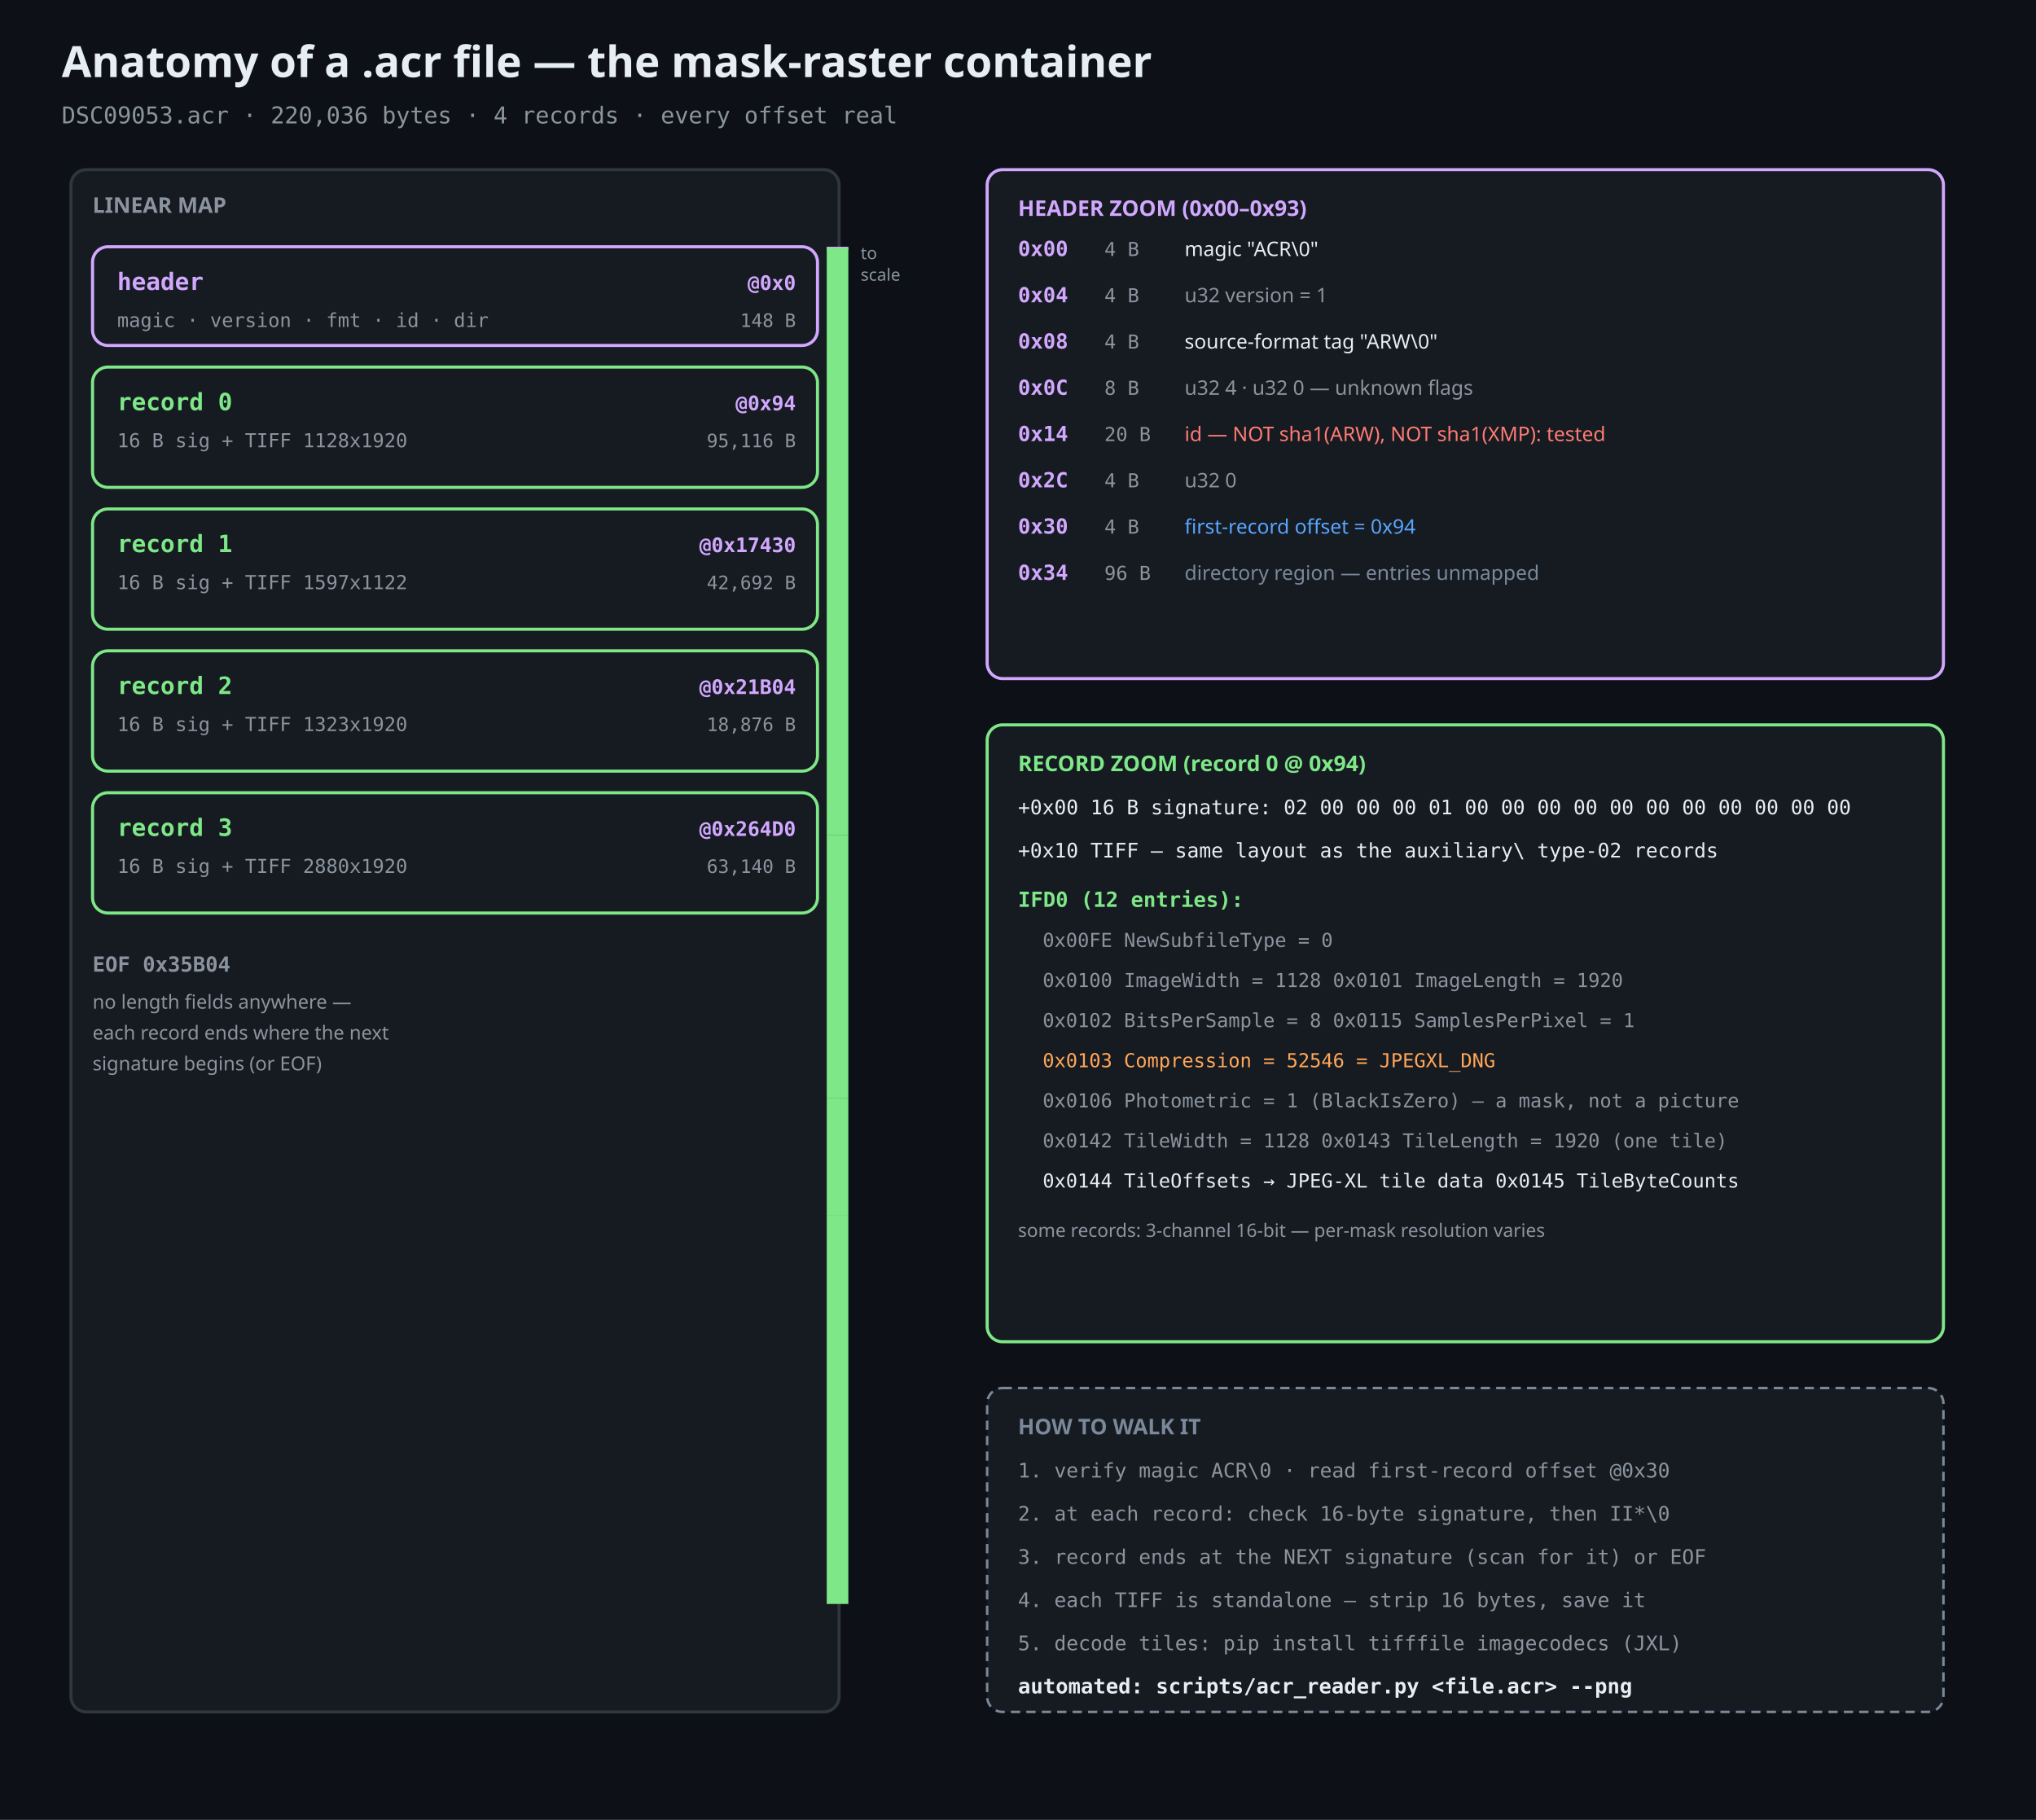
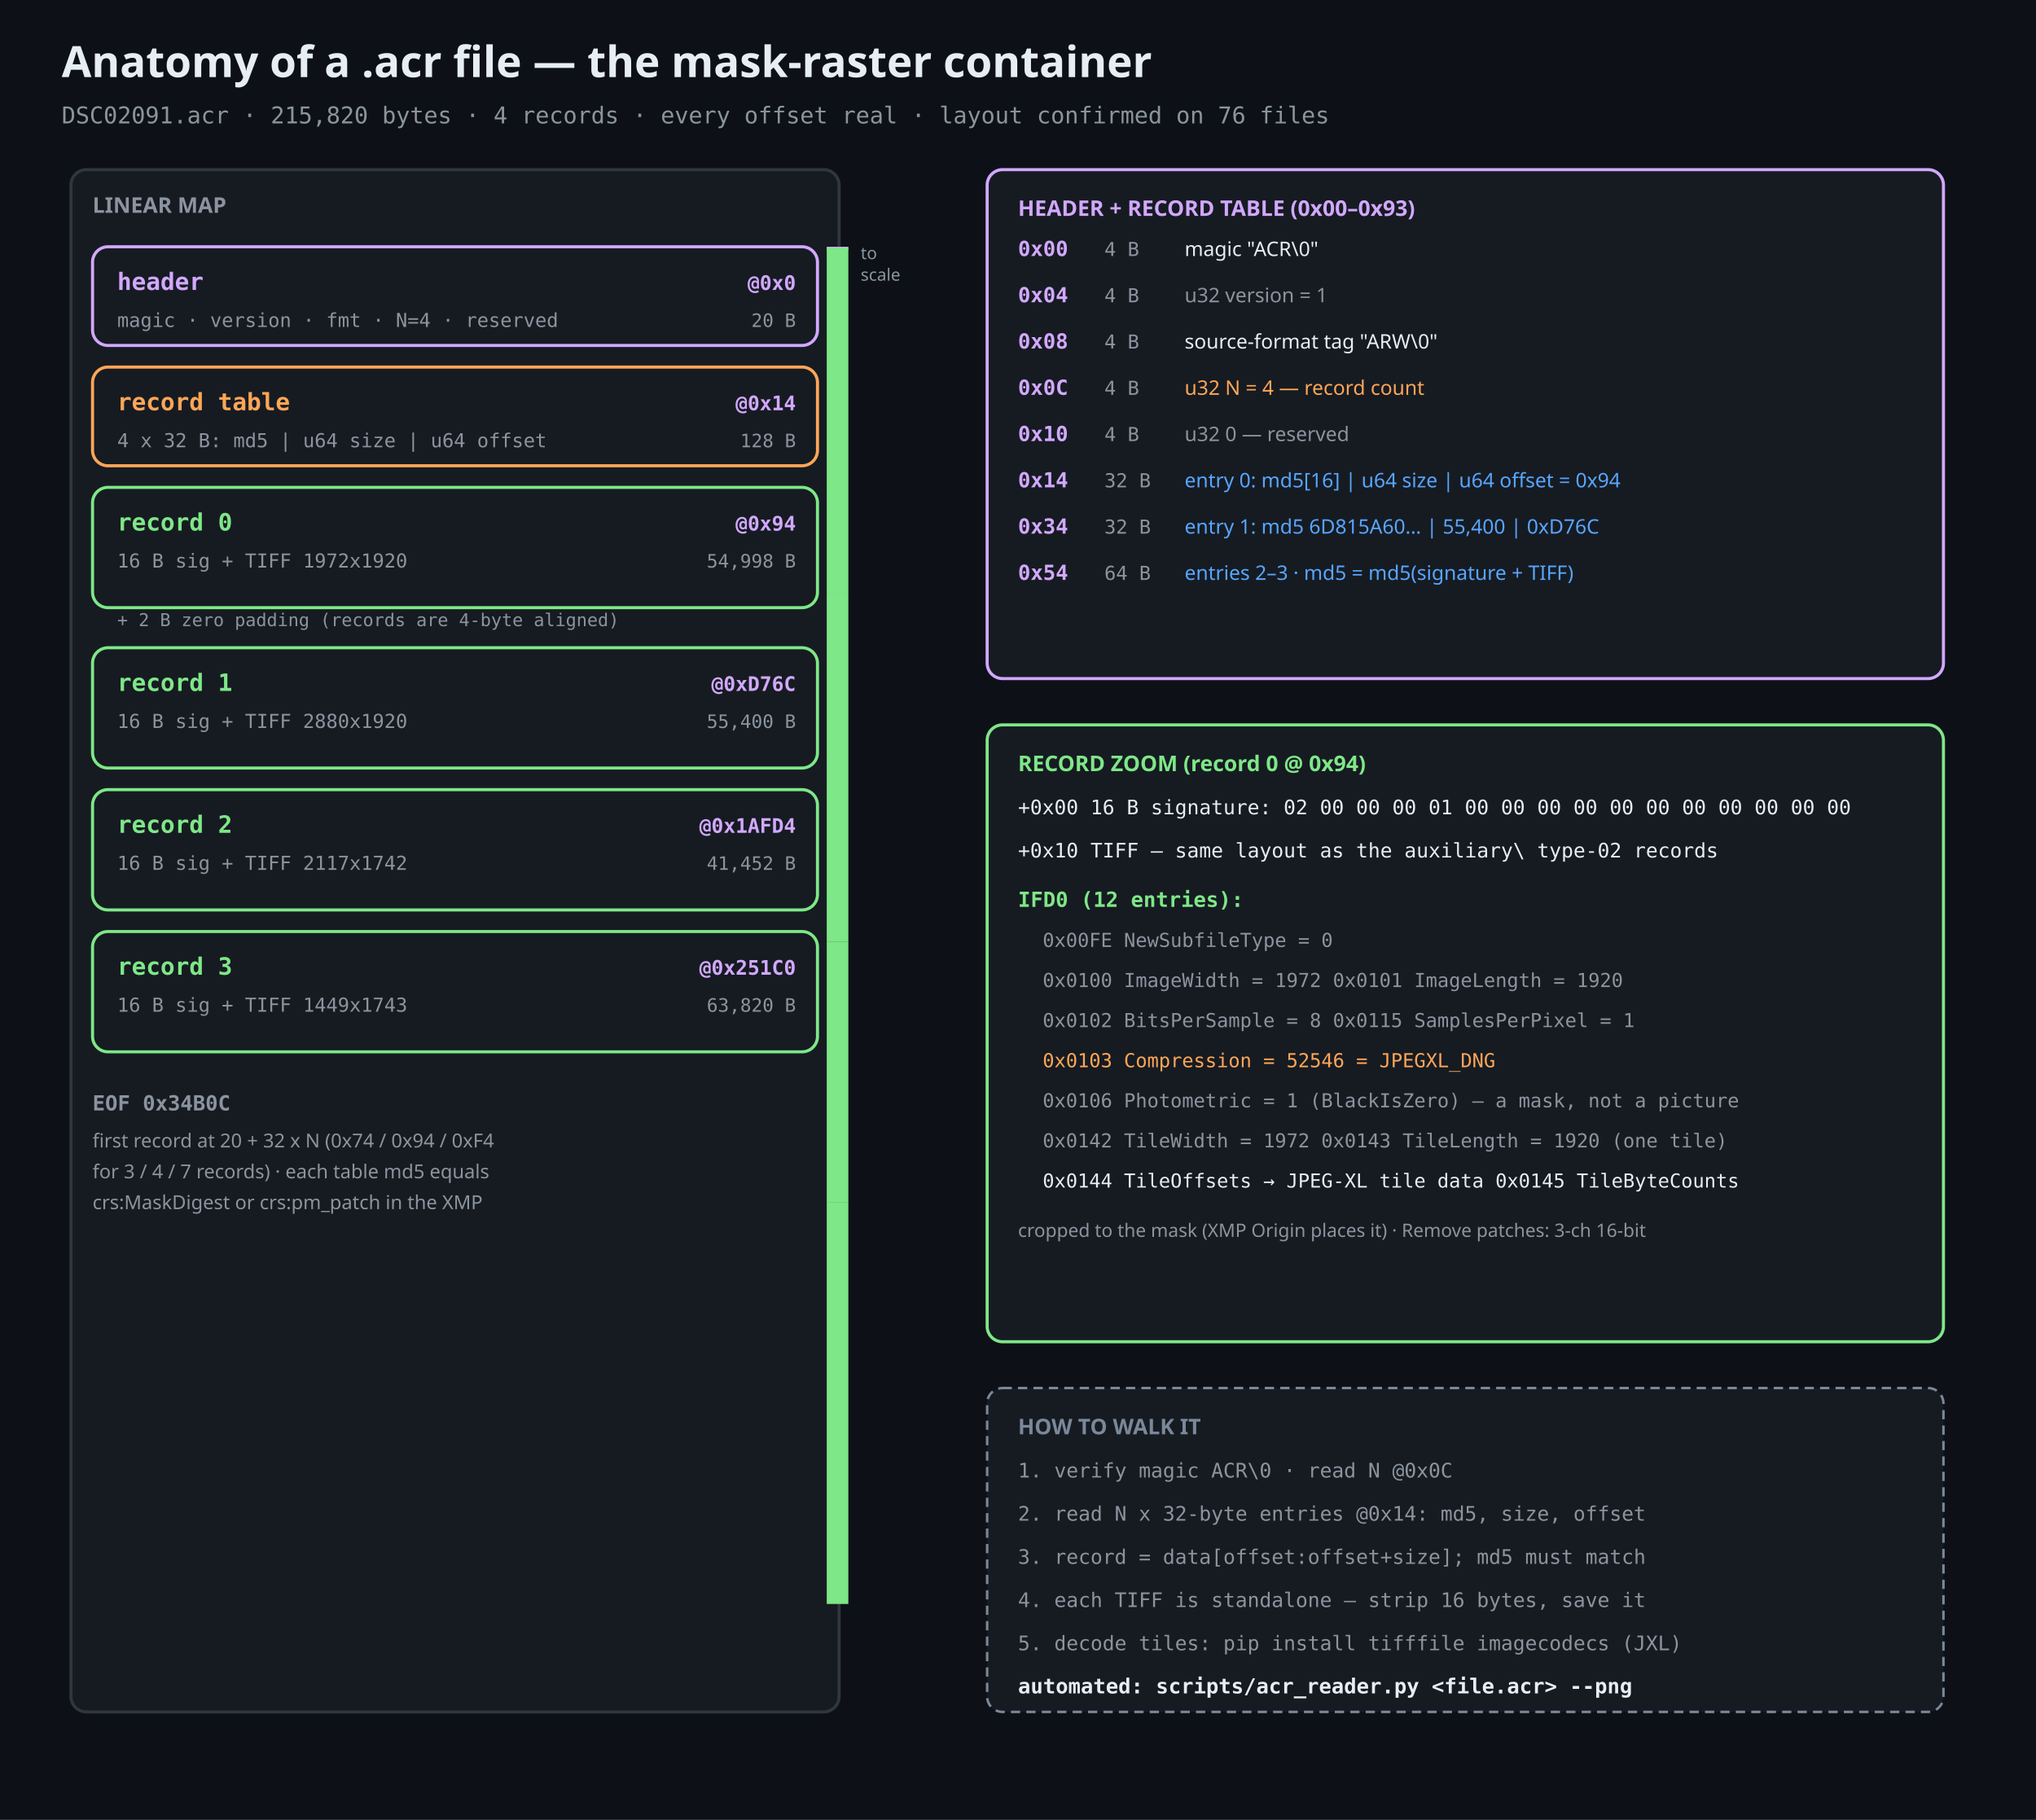
<svg xmlns="http://www.w3.org/2000/svg" width="1320" height="1180" viewBox="0 0 1320 1180" font-family="'Segoe UI', sans-serif">
  <rect width="1320" height="1180" fill="#0d1117" />
  <text x="40" y="50" font-size="28" fill="#e6edf3" font-family="'Segoe UI', sans-serif" font-weight="bold" text-anchor="start">Anatomy of a .acr file — the mask-raster container</text>
-   <text x="40" y="80" font-size="15" fill="#8b949e" font-family="Consolas, 'Cascadia Mono', monospace" font-weight="normal" text-anchor="start">DSC09053.acr · 220,036 bytes · 4 records · every offset real</text>
+   <text x="40" y="80" font-size="15" fill="#8b949e" font-family="Consolas, 'Cascadia Mono', monospace" font-weight="normal" text-anchor="start">DSC02091.acr · 215,820 bytes · 4 records · every offset real · layout confirmed on 76 files</text>
  <rect x="46" y="110" width="498" height="1000" rx="10" fill="#161b22" stroke="#30363d" stroke-width="2" />
  <text x="60" y="138" font-size="14" fill="#8b949e" font-family="'Segoe UI', sans-serif" font-weight="bold" text-anchor="start">LINEAR MAP</text>
  <rect x="536" y="160.0" width="14" height="2.0" fill="#d2a8ff" />
-   <rect x="536" y="160.6" width="14" height="380.7" fill="#7ee787" />
-   <rect x="536" y="541.3" width="14" height="170.9" fill="#7ee787" />
-   <rect x="536" y="712.2" width="14" height="75.6" fill="#7ee787" />
-   <rect x="536" y="787.8" width="14" height="252.2" fill="#7ee787" />
+   <rect x="536" y="160.6" width="14" height="224.3" fill="#7ee787" />
+   <rect x="536" y="384.9" width="14" height="225.9" fill="#7ee787" />
+   <rect x="536" y="610.8" width="14" height="169.0" fill="#7ee787" />
+   <rect x="536" y="779.8" width="14" height="260.2" fill="#7ee787" />
  <text x="558" y="168" font-size="11" fill="#8b949e" font-family="'Segoe UI', sans-serif" font-weight="normal" text-anchor="start">to</text>
  <text x="558" y="182" font-size="11" fill="#8b949e" font-family="'Segoe UI', sans-serif" font-weight="normal" text-anchor="start">scale</text>
  <rect x="60" y="160" width="470" height="64" rx="10" fill="#161b22" stroke="#d2a8ff" stroke-width="2" />
  <text x="76" y="188" font-size="15.5" fill="#d2a8ff" font-family="Consolas, 'Cascadia Mono', monospace" font-weight="bold" text-anchor="start">header</text>
-   <text x="76" y="212" font-size="12.5" fill="#8b949e" font-family="Consolas, 'Cascadia Mono', monospace" font-weight="normal" text-anchor="start">magic · version · fmt · id · dir</text>
+   <text x="76" y="212" font-size="12.5" fill="#8b949e" font-family="Consolas, 'Cascadia Mono', monospace" font-weight="normal" text-anchor="start">magic · version · fmt · N=4 · reserved</text>
  <text x="516" y="188" font-size="13" fill="#d2a8ff" font-family="Consolas, 'Cascadia Mono', monospace" font-weight="bold" text-anchor="end">@0x0</text>
-   <text x="516" y="212" font-size="12" fill="#8b949e" font-family="Consolas, 'Cascadia Mono', monospace" font-weight="normal" text-anchor="end">148 B</text>
-   <rect x="60" y="238" width="470" height="78" rx="10" fill="#161b22" stroke="#7ee787" stroke-width="2" />
-   <text x="76" y="266" font-size="15.5" fill="#7ee787" font-family="Consolas, 'Cascadia Mono', monospace" font-weight="bold" text-anchor="start">record 0</text>
-   <text x="76" y="290" font-size="12.5" fill="#8b949e" font-family="Consolas, 'Cascadia Mono', monospace" font-weight="normal" text-anchor="start">16 B sig + TIFF  1128x1920</text>
-   <text x="516" y="266" font-size="13" fill="#d2a8ff" font-family="Consolas, 'Cascadia Mono', monospace" font-weight="bold" text-anchor="end">@0x94</text>
-   <text x="516" y="290" font-size="12" fill="#8b949e" font-family="Consolas, 'Cascadia Mono', monospace" font-weight="normal" text-anchor="end">95,116 B</text>
-   <rect x="60" y="330" width="470" height="78" rx="10" fill="#161b22" stroke="#7ee787" stroke-width="2" />
-   <text x="76" y="358" font-size="15.5" fill="#7ee787" font-family="Consolas, 'Cascadia Mono', monospace" font-weight="bold" text-anchor="start">record 1</text>
-   <text x="76" y="382" font-size="12.5" fill="#8b949e" font-family="Consolas, 'Cascadia Mono', monospace" font-weight="normal" text-anchor="start">16 B sig + TIFF  1597x1122</text>
-   <text x="516" y="358" font-size="13" fill="#d2a8ff" font-family="Consolas, 'Cascadia Mono', monospace" font-weight="bold" text-anchor="end">@0x17430</text>
-   <text x="516" y="382" font-size="12" fill="#8b949e" font-family="Consolas, 'Cascadia Mono', monospace" font-weight="normal" text-anchor="end">42,692 B</text>
-   <rect x="60" y="422" width="470" height="78" rx="10" fill="#161b22" stroke="#7ee787" stroke-width="2" />
-   <text x="76" y="450" font-size="15.5" fill="#7ee787" font-family="Consolas, 'Cascadia Mono', monospace" font-weight="bold" text-anchor="start">record 2</text>
-   <text x="76" y="474" font-size="12.5" fill="#8b949e" font-family="Consolas, 'Cascadia Mono', monospace" font-weight="normal" text-anchor="start">16 B sig + TIFF  1323x1920</text>
-   <text x="516" y="450" font-size="13" fill="#d2a8ff" font-family="Consolas, 'Cascadia Mono', monospace" font-weight="bold" text-anchor="end">@0x21B04</text>
-   <text x="516" y="474" font-size="12" fill="#8b949e" font-family="Consolas, 'Cascadia Mono', monospace" font-weight="normal" text-anchor="end">18,876 B</text>
-   <rect x="60" y="514" width="470" height="78" rx="10" fill="#161b22" stroke="#7ee787" stroke-width="2" />
-   <text x="76" y="542" font-size="15.5" fill="#7ee787" font-family="Consolas, 'Cascadia Mono', monospace" font-weight="bold" text-anchor="start">record 3</text>
-   <text x="76" y="566" font-size="12.5" fill="#8b949e" font-family="Consolas, 'Cascadia Mono', monospace" font-weight="normal" text-anchor="start">16 B sig + TIFF  2880x1920</text>
-   <text x="516" y="542" font-size="13" fill="#d2a8ff" font-family="Consolas, 'Cascadia Mono', monospace" font-weight="bold" text-anchor="end">@0x264D0</text>
-   <text x="516" y="566" font-size="12" fill="#8b949e" font-family="Consolas, 'Cascadia Mono', monospace" font-weight="normal" text-anchor="end">63,140 B</text>
-   <text x="60" y="630" font-size="13.5" fill="#8b949e" font-family="Consolas, 'Cascadia Mono', monospace" font-weight="bold" text-anchor="start">EOF  0x35B04</text>
-   <text x="60" y="654" font-size="12.5" fill="#8b949e" font-family="'Segoe UI', sans-serif" font-weight="normal" text-anchor="start">no length fields anywhere —</text>
-   <text x="60" y="674" font-size="12.5" fill="#8b949e" font-family="'Segoe UI', sans-serif" font-weight="normal" text-anchor="start">each record ends where the next</text>
-   <text x="60" y="694" font-size="12.5" fill="#8b949e" font-family="'Segoe UI', sans-serif" font-weight="normal" text-anchor="start">signature begins (or EOF)</text>
+   <text x="516" y="212" font-size="12" fill="#8b949e" font-family="Consolas, 'Cascadia Mono', monospace" font-weight="normal" text-anchor="end">20 B</text>
+   <rect x="60" y="238" width="470" height="64" rx="10" fill="#161b22" stroke="#ffa657" stroke-width="2" />
+   <text x="76" y="266" font-size="15.5" fill="#ffa657" font-family="Consolas, 'Cascadia Mono', monospace" font-weight="bold" text-anchor="start">record table</text>
+   <text x="76" y="290" font-size="12.5" fill="#8b949e" font-family="Consolas, 'Cascadia Mono', monospace" font-weight="normal" text-anchor="start">4 x 32 B: md5 | u64 size | u64 offset</text>
+   <text x="516" y="266" font-size="13" fill="#d2a8ff" font-family="Consolas, 'Cascadia Mono', monospace" font-weight="bold" text-anchor="end">@0x14</text>
+   <text x="516" y="290" font-size="12" fill="#8b949e" font-family="Consolas, 'Cascadia Mono', monospace" font-weight="normal" text-anchor="end">128 B</text>
+   <rect x="60" y="316" width="470" height="78" rx="10" fill="#161b22" stroke="#7ee787" stroke-width="2" />
+   <text x="76" y="344" font-size="15.5" fill="#7ee787" font-family="Consolas, 'Cascadia Mono', monospace" font-weight="bold" text-anchor="start">record 0</text>
+   <text x="76" y="368" font-size="12.5" fill="#8b949e" font-family="Consolas, 'Cascadia Mono', monospace" font-weight="normal" text-anchor="start">16 B sig + TIFF  1972x1920</text>
+   <text x="516" y="344" font-size="13" fill="#d2a8ff" font-family="Consolas, 'Cascadia Mono', monospace" font-weight="bold" text-anchor="end">@0x94</text>
+   <text x="516" y="368" font-size="12" fill="#8b949e" font-family="Consolas, 'Cascadia Mono', monospace" font-weight="normal" text-anchor="end">54,998 B</text>
+   <text x="76" y="406" font-size="11.5" fill="#8b949e" font-family="Consolas, 'Cascadia Mono', monospace" font-weight="normal" text-anchor="start">+ 2 B zero padding (records are 4-byte aligned)</text>
+   <rect x="60" y="420" width="470" height="78" rx="10" fill="#161b22" stroke="#7ee787" stroke-width="2" />
+   <text x="76" y="448" font-size="15.5" fill="#7ee787" font-family="Consolas, 'Cascadia Mono', monospace" font-weight="bold" text-anchor="start">record 1</text>
+   <text x="76" y="472" font-size="12.5" fill="#8b949e" font-family="Consolas, 'Cascadia Mono', monospace" font-weight="normal" text-anchor="start">16 B sig + TIFF  2880x1920</text>
+   <text x="516" y="448" font-size="13" fill="#d2a8ff" font-family="Consolas, 'Cascadia Mono', monospace" font-weight="bold" text-anchor="end">@0xD76C</text>
+   <text x="516" y="472" font-size="12" fill="#8b949e" font-family="Consolas, 'Cascadia Mono', monospace" font-weight="normal" text-anchor="end">55,400 B</text>
+   <rect x="60" y="512" width="470" height="78" rx="10" fill="#161b22" stroke="#7ee787" stroke-width="2" />
+   <text x="76" y="540" font-size="15.5" fill="#7ee787" font-family="Consolas, 'Cascadia Mono', monospace" font-weight="bold" text-anchor="start">record 2</text>
+   <text x="76" y="564" font-size="12.5" fill="#8b949e" font-family="Consolas, 'Cascadia Mono', monospace" font-weight="normal" text-anchor="start">16 B sig + TIFF  2117x1742</text>
+   <text x="516" y="540" font-size="13" fill="#d2a8ff" font-family="Consolas, 'Cascadia Mono', monospace" font-weight="bold" text-anchor="end">@0x1AFD4</text>
+   <text x="516" y="564" font-size="12" fill="#8b949e" font-family="Consolas, 'Cascadia Mono', monospace" font-weight="normal" text-anchor="end">41,452 B</text>
+   <rect x="60" y="604" width="470" height="78" rx="10" fill="#161b22" stroke="#7ee787" stroke-width="2" />
+   <text x="76" y="632" font-size="15.5" fill="#7ee787" font-family="Consolas, 'Cascadia Mono', monospace" font-weight="bold" text-anchor="start">record 3</text>
+   <text x="76" y="656" font-size="12.5" fill="#8b949e" font-family="Consolas, 'Cascadia Mono', monospace" font-weight="normal" text-anchor="start">16 B sig + TIFF  1449x1743</text>
+   <text x="516" y="632" font-size="13" fill="#d2a8ff" font-family="Consolas, 'Cascadia Mono', monospace" font-weight="bold" text-anchor="end">@0x251C0</text>
+   <text x="516" y="656" font-size="12" fill="#8b949e" font-family="Consolas, 'Cascadia Mono', monospace" font-weight="normal" text-anchor="end">63,820 B</text>
+   <text x="60" y="720" font-size="13.5" fill="#8b949e" font-family="Consolas, 'Cascadia Mono', monospace" font-weight="bold" text-anchor="start">EOF  0x34B0C</text>
+   <text x="60" y="744" font-size="12.5" fill="#8b949e" font-family="'Segoe UI', sans-serif" font-weight="normal" text-anchor="start">first record at 20 + 32 x N (0x74 / 0x94 / 0xF4</text>
+   <text x="60" y="764" font-size="12.5" fill="#8b949e" font-family="'Segoe UI', sans-serif" font-weight="normal" text-anchor="start">for 3 / 4 / 7 records) · each table md5 equals</text>
+   <text x="60" y="784" font-size="12.5" fill="#8b949e" font-family="'Segoe UI', sans-serif" font-weight="normal" text-anchor="start">crs:MaskDigest or crs:pm_patch in the XMP</text>
  <rect x="640" y="110" width="620" height="330" rx="10" fill="#161b22" stroke="#d2a8ff" stroke-width="2" />
-   <text x="660" y="140" font-size="14" fill="#d2a8ff" font-family="'Segoe UI', sans-serif" font-weight="bold" text-anchor="start">HEADER ZOOM  (0x00–0x93)</text>
+   <text x="660" y="140" font-size="14" fill="#d2a8ff" font-family="'Segoe UI', sans-serif" font-weight="bold" text-anchor="start">HEADER + RECORD TABLE  (0x00–0x93)</text>
  <text x="660" y="166" font-size="13.5" fill="#d2a8ff" font-family="Consolas, 'Cascadia Mono', monospace" font-weight="bold" text-anchor="start">0x00</text>
  <text x="716" y="166" font-size="12.5" fill="#8b949e" font-family="Consolas, 'Cascadia Mono', monospace" font-weight="normal" text-anchor="start">4 B</text>
  <text x="768" y="166" font-size="13" fill="#e6edf3" font-family="'Segoe UI', sans-serif" font-weight="normal" text-anchor="start">magic "ACR\0"</text>
  <text x="660" y="196" font-size="13.5" fill="#d2a8ff" font-family="Consolas, 'Cascadia Mono', monospace" font-weight="bold" text-anchor="start">0x04</text>
  <text x="716" y="196" font-size="12.5" fill="#8b949e" font-family="Consolas, 'Cascadia Mono', monospace" font-weight="normal" text-anchor="start">4 B</text>
  <text x="768" y="196" font-size="13" fill="#8b949e" font-family="'Segoe UI', sans-serif" font-weight="normal" text-anchor="start">u32 version = 1</text>
  <text x="660" y="226" font-size="13.5" fill="#d2a8ff" font-family="Consolas, 'Cascadia Mono', monospace" font-weight="bold" text-anchor="start">0x08</text>
  <text x="716" y="226" font-size="12.5" fill="#8b949e" font-family="Consolas, 'Cascadia Mono', monospace" font-weight="normal" text-anchor="start">4 B</text>
  <text x="768" y="226" font-size="13" fill="#e6edf3" font-family="'Segoe UI', sans-serif" font-weight="normal" text-anchor="start">source-format tag "ARW\0"</text>
  <text x="660" y="256" font-size="13.5" fill="#d2a8ff" font-family="Consolas, 'Cascadia Mono', monospace" font-weight="bold" text-anchor="start">0x0C</text>
-   <text x="716" y="256" font-size="12.5" fill="#8b949e" font-family="Consolas, 'Cascadia Mono', monospace" font-weight="normal" text-anchor="start">8 B</text>
-   <text x="768" y="256" font-size="13" fill="#8b949e" font-family="'Segoe UI', sans-serif" font-weight="normal" text-anchor="start">u32 4 · u32 0 — unknown flags</text>
-   <text x="660" y="286" font-size="13.5" fill="#d2a8ff" font-family="Consolas, 'Cascadia Mono', monospace" font-weight="bold" text-anchor="start">0x14</text>
-   <text x="716" y="286" font-size="12.5" fill="#8b949e" font-family="Consolas, 'Cascadia Mono', monospace" font-weight="normal" text-anchor="start">20 B</text>
-   <text x="768" y="286" font-size="13" fill="#ff7b72" font-family="'Segoe UI', sans-serif" font-weight="normal" text-anchor="start">id — NOT sha1(ARW), NOT sha1(XMP): tested</text>
-   <text x="660" y="316" font-size="13.5" fill="#d2a8ff" font-family="Consolas, 'Cascadia Mono', monospace" font-weight="bold" text-anchor="start">0x2C</text>
-   <text x="716" y="316" font-size="12.5" fill="#8b949e" font-family="Consolas, 'Cascadia Mono', monospace" font-weight="normal" text-anchor="start">4 B</text>
-   <text x="768" y="316" font-size="13" fill="#8b949e" font-family="'Segoe UI', sans-serif" font-weight="normal" text-anchor="start">u32 0</text>
-   <text x="660" y="346" font-size="13.5" fill="#d2a8ff" font-family="Consolas, 'Cascadia Mono', monospace" font-weight="bold" text-anchor="start">0x30</text>
-   <text x="716" y="346" font-size="12.5" fill="#8b949e" font-family="Consolas, 'Cascadia Mono', monospace" font-weight="normal" text-anchor="start">4 B</text>
-   <text x="768" y="346" font-size="13" fill="#58a6ff" font-family="'Segoe UI', sans-serif" font-weight="normal" text-anchor="start">first-record offset = 0x94</text>
-   <text x="660" y="376" font-size="13.5" fill="#d2a8ff" font-family="Consolas, 'Cascadia Mono', monospace" font-weight="bold" text-anchor="start">0x34</text>
-   <text x="716" y="376" font-size="12.5" fill="#8b949e" font-family="Consolas, 'Cascadia Mono', monospace" font-weight="normal" text-anchor="start">96 B</text>
-   <text x="768" y="376" font-size="13" fill="#7A8899" font-family="'Segoe UI', sans-serif" font-weight="normal" text-anchor="start">directory region — entries unmapped</text>
+   <text x="716" y="256" font-size="12.5" fill="#8b949e" font-family="Consolas, 'Cascadia Mono', monospace" font-weight="normal" text-anchor="start">4 B</text>
+   <text x="768" y="256" font-size="13" fill="#ffa657" font-family="'Segoe UI', sans-serif" font-weight="normal" text-anchor="start">u32 N = 4 — record count</text>
+   <text x="660" y="286" font-size="13.5" fill="#d2a8ff" font-family="Consolas, 'Cascadia Mono', monospace" font-weight="bold" text-anchor="start">0x10</text>
+   <text x="716" y="286" font-size="12.5" fill="#8b949e" font-family="Consolas, 'Cascadia Mono', monospace" font-weight="normal" text-anchor="start">4 B</text>
+   <text x="768" y="286" font-size="13" fill="#8b949e" font-family="'Segoe UI', sans-serif" font-weight="normal" text-anchor="start">u32 0 — reserved</text>
+   <text x="660" y="316" font-size="13.5" fill="#d2a8ff" font-family="Consolas, 'Cascadia Mono', monospace" font-weight="bold" text-anchor="start">0x14</text>
+   <text x="716" y="316" font-size="12.5" fill="#8b949e" font-family="Consolas, 'Cascadia Mono', monospace" font-weight="normal" text-anchor="start">32 B</text>
+   <text x="768" y="316" font-size="13" fill="#58a6ff" font-family="'Segoe UI', sans-serif" font-weight="normal" text-anchor="start">entry 0: md5[16] | u64 size | u64 offset = 0x94</text>
+   <text x="660" y="346" font-size="13.5" fill="#d2a8ff" font-family="Consolas, 'Cascadia Mono', monospace" font-weight="bold" text-anchor="start">0x34</text>
+   <text x="716" y="346" font-size="12.5" fill="#8b949e" font-family="Consolas, 'Cascadia Mono', monospace" font-weight="normal" text-anchor="start">32 B</text>
+   <text x="768" y="346" font-size="13" fill="#58a6ff" font-family="'Segoe UI', sans-serif" font-weight="normal" text-anchor="start">entry 1: md5 6D815A60… | 55,400 | 0xD76C</text>
+   <text x="660" y="376" font-size="13.5" fill="#d2a8ff" font-family="Consolas, 'Cascadia Mono', monospace" font-weight="bold" text-anchor="start">0x54</text>
+   <text x="716" y="376" font-size="12.5" fill="#8b949e" font-family="Consolas, 'Cascadia Mono', monospace" font-weight="normal" text-anchor="start">64 B</text>
+   <text x="768" y="376" font-size="13" fill="#58a6ff" font-family="'Segoe UI', sans-serif" font-weight="normal" text-anchor="start">entries 2–3 · md5 = md5(signature + TIFF)</text>
  <rect x="640" y="470" width="620" height="400" rx="10" fill="#161b22" stroke="#7ee787" stroke-width="2" />
  <text x="660" y="500" font-size="14" fill="#7ee787" font-family="'Segoe UI', sans-serif" font-weight="bold" text-anchor="start">RECORD ZOOM  (record 0 @ 0x94)</text>
  <text x="660" y="528" font-size="13" fill="#e6edf3" font-family="Consolas, 'Cascadia Mono', monospace" font-weight="normal" text-anchor="start">+0x00  16 B signature:  02 00 00 00 01 00 00 00 00 00 00 00 00 00 00 00</text>
  <text x="660" y="556" font-size="13" fill="#e6edf3" font-family="Consolas, 'Cascadia Mono', monospace" font-weight="normal" text-anchor="start">+0x10  TIFF — same layout as the auxiliary\ type-02 records</text>
  <text x="660" y="588" font-size="13.5" fill="#7ee787" font-family="Consolas, 'Cascadia Mono', monospace" font-weight="bold" text-anchor="start">IFD0 (12 entries):</text>
  <text x="676" y="614" font-size="12.5" fill="#8b949e" font-family="Consolas, 'Cascadia Mono', monospace" font-weight="normal" text-anchor="start">0x00FE NewSubfileType = 0</text>
-   <text x="676" y="640" font-size="12.5" fill="#8b949e" font-family="Consolas, 'Cascadia Mono', monospace" font-weight="normal" text-anchor="start">0x0100 ImageWidth = 1128   0x0101 ImageLength = 1920</text>
+   <text x="676" y="640" font-size="12.5" fill="#8b949e" font-family="Consolas, 'Cascadia Mono', monospace" font-weight="normal" text-anchor="start">0x0100 ImageWidth = 1972   0x0101 ImageLength = 1920</text>
  <text x="676" y="666" font-size="12.5" fill="#8b949e" font-family="Consolas, 'Cascadia Mono', monospace" font-weight="normal" text-anchor="start">0x0102 BitsPerSample = 8   0x0115 SamplesPerPixel = 1</text>
  <text x="676" y="692" font-size="12.5" fill="#ffa657" font-family="Consolas, 'Cascadia Mono', monospace" font-weight="normal" text-anchor="start">0x0103 Compression = 52546 = JPEGXL_DNG</text>
  <text x="676" y="718" font-size="12.5" fill="#8b949e" font-family="Consolas, 'Cascadia Mono', monospace" font-weight="normal" text-anchor="start">0x0106 Photometric = 1 (BlackIsZero) — a mask, not a picture</text>
-   <text x="676" y="744" font-size="12.5" fill="#8b949e" font-family="Consolas, 'Cascadia Mono', monospace" font-weight="normal" text-anchor="start">0x0142 TileWidth = 1128   0x0143 TileLength = 1920 (one tile)</text>
+   <text x="676" y="744" font-size="12.5" fill="#8b949e" font-family="Consolas, 'Cascadia Mono', monospace" font-weight="normal" text-anchor="start">0x0142 TileWidth = 1972   0x0143 TileLength = 1920 (one tile)</text>
  <text x="676" y="770" font-size="12.5" fill="#e6edf3" font-family="Consolas, 'Cascadia Mono', monospace" font-weight="normal" text-anchor="start">0x0144 TileOffsets → JPEG-XL tile data   0x0145 TileByteCounts</text>
-   <text x="660" y="802" font-size="12" fill="#8b949e" font-family="'Segoe UI', sans-serif" font-weight="normal" text-anchor="start">some records: 3-channel 16-bit — per-mask resolution varies</text>
+   <text x="660" y="802" font-size="12" fill="#8b949e" font-family="'Segoe UI', sans-serif" font-weight="normal" text-anchor="start">cropped to the mask (XMP Origin places it) · Remove patches: 3-ch 16-bit</text>
  <rect x="640" y="900" width="620" height="210" rx="10" fill="#161b22" stroke="#7A8899" stroke-width="1.6" stroke-dasharray="6 4" />
  <text x="660" y="930" font-size="14" fill="#7A8899" font-family="'Segoe UI', sans-serif" font-weight="bold" text-anchor="start">HOW TO WALK IT</text>
-   <text x="660" y="958" font-size="13" fill="#8b949e" font-family="Consolas, 'Cascadia Mono', monospace" font-weight="normal" text-anchor="start">1. verify magic ACR\0 · read first-record offset @0x30</text>
-   <text x="660" y="986" font-size="13" fill="#8b949e" font-family="Consolas, 'Cascadia Mono', monospace" font-weight="normal" text-anchor="start">2. at each record: check 16-byte signature, then II*\0</text>
-   <text x="660" y="1014" font-size="13" fill="#8b949e" font-family="Consolas, 'Cascadia Mono', monospace" font-weight="normal" text-anchor="start">3. record ends at the NEXT signature (scan for it) or EOF</text>
+   <text x="660" y="958" font-size="13" fill="#8b949e" font-family="Consolas, 'Cascadia Mono', monospace" font-weight="normal" text-anchor="start">1. verify magic ACR\0 · read N @0x0C</text>
+   <text x="660" y="986" font-size="13" fill="#8b949e" font-family="Consolas, 'Cascadia Mono', monospace" font-weight="normal" text-anchor="start">2. read N x 32-byte entries @0x14: md5, size, offset</text>
+   <text x="660" y="1014" font-size="13" fill="#8b949e" font-family="Consolas, 'Cascadia Mono', monospace" font-weight="normal" text-anchor="start">3. record = data[offset:offset+size]; md5 must match</text>
  <text x="660" y="1042" font-size="13" fill="#8b949e" font-family="Consolas, 'Cascadia Mono', monospace" font-weight="normal" text-anchor="start">4. each TIFF is standalone — strip 16 bytes, save it</text>
  <text x="660" y="1070" font-size="13" fill="#8b949e" font-family="Consolas, 'Cascadia Mono', monospace" font-weight="normal" text-anchor="start">5. decode tiles: pip install tifffile imagecodecs (JXL)</text>
  <text x="660" y="1098" font-size="13.5" fill="#e6edf3" font-family="Consolas, 'Cascadia Mono', monospace" font-weight="bold" text-anchor="start">automated: scripts/acr_reader.py &lt;file.acr&gt; --png</text>
</svg>
